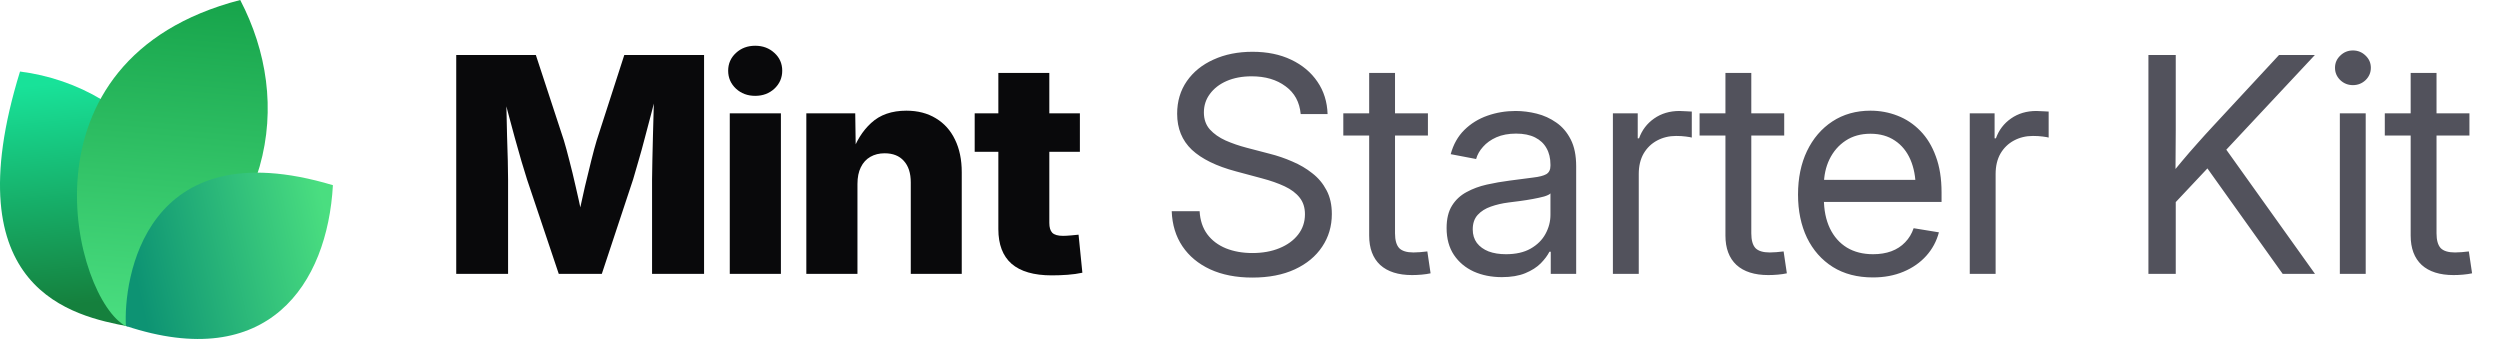
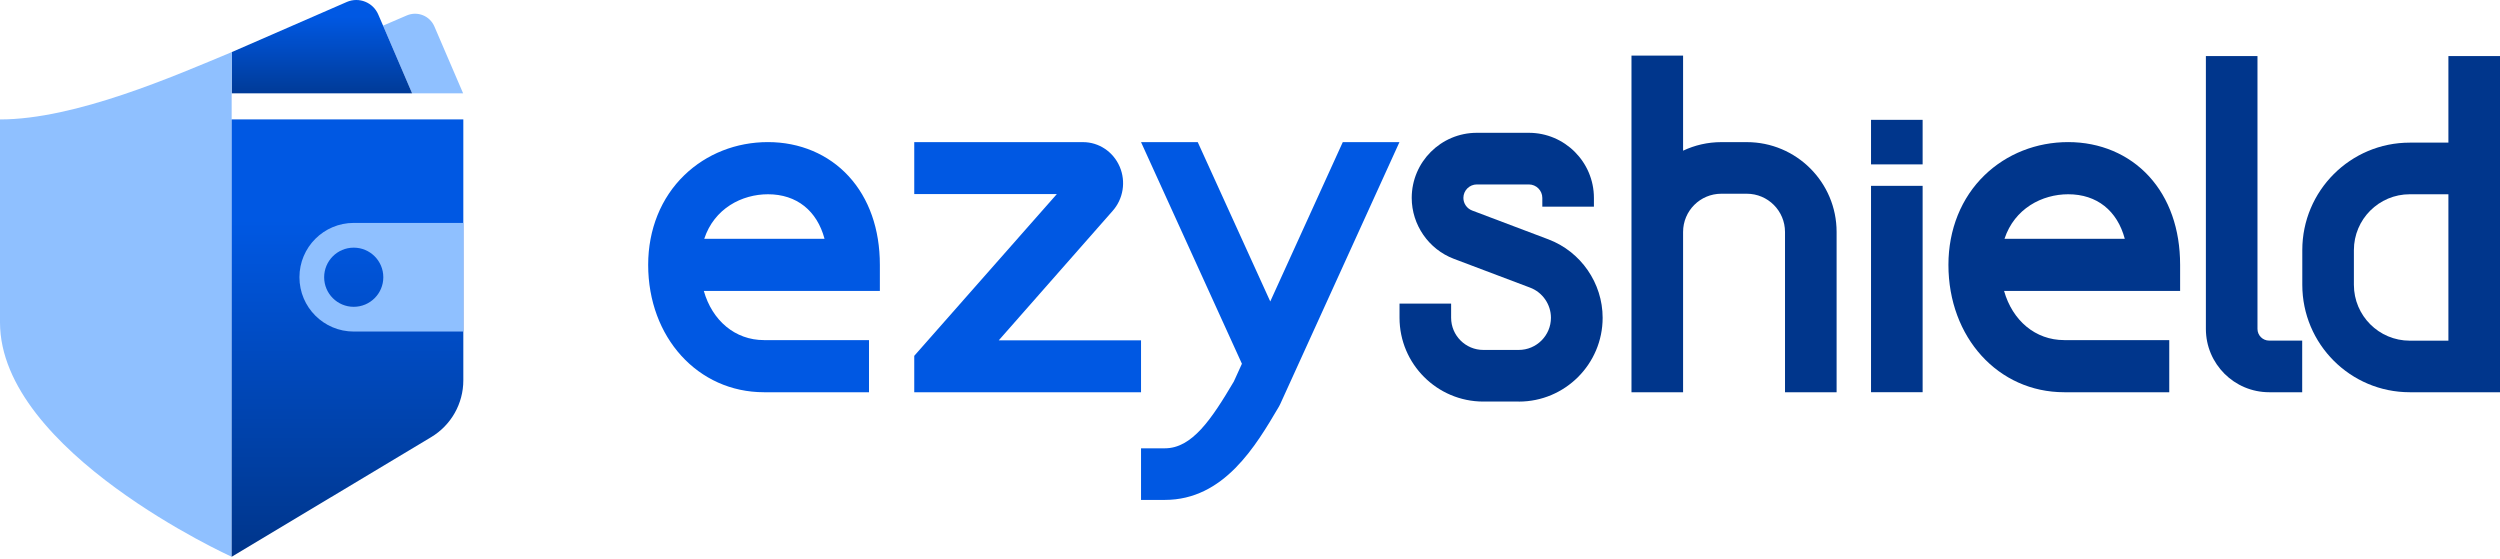
- <svg xmlns="http://www.w3.org/2000/svg" width="177" height="24" viewBox="0 0 177 24" fill="none">
-   <path d="M9.061 23.108C5.268 22.377 -3.391 20.627 1.417 5.064C9.634 6.099 16.973 14.064 9.061 23.108Z" fill="url(#paint0_linear_17557_2020)" />
-   <path d="M8.919 23.094C5.276 21.222 0.784 4.209 17.007 0C20.757 7.193 19.621 16.545 8.919 23.094Z" fill="url(#paint1_linear_17557_2020)" />
-   <path d="M8.914 23.079C8.735 19.882 10.159 9.085 23.57 13.111C23.181 20.123 18.984 26.418 8.914 23.079Z" fill="url(#paint2_linear_17557_2020)" />
-   <path d="M32.301 19.392V3.894H37.938L39.925 9.948C40.036 10.315 40.164 10.787 40.31 11.362C40.462 11.938 40.611 12.552 40.757 13.204C40.91 13.855 41.048 14.483 41.173 15.086C41.305 15.682 41.412 16.192 41.495 16.615H40.695C40.771 16.192 40.871 15.682 40.996 15.086C41.128 14.49 41.267 13.866 41.412 13.214C41.565 12.562 41.714 11.948 41.86 11.373C42.005 10.79 42.133 10.315 42.244 9.948L44.2 3.894H49.848V19.392H46.166V12.704C46.166 12.357 46.173 11.917 46.187 11.383C46.2 10.849 46.214 10.27 46.228 9.646C46.249 9.022 46.266 8.391 46.28 7.753C46.301 7.115 46.311 6.519 46.311 5.964H46.623C46.485 6.561 46.332 7.181 46.166 7.826C45.999 8.471 45.833 9.102 45.666 9.719C45.507 10.336 45.351 10.901 45.198 11.414C45.053 11.928 44.928 12.357 44.824 12.704L42.608 19.392H39.561L37.314 12.704C37.203 12.357 37.072 11.928 36.919 11.414C36.773 10.901 36.614 10.34 36.441 9.729C36.274 9.112 36.104 8.481 35.931 7.836C35.764 7.192 35.608 6.567 35.463 5.964H35.827C35.834 6.512 35.844 7.105 35.858 7.743C35.872 8.374 35.886 9.005 35.9 9.636C35.92 10.26 35.938 10.839 35.952 11.373C35.965 11.907 35.972 12.351 35.972 12.704V19.392H32.301ZM51.668 19.392V8.024H55.288V19.392H51.668ZM53.468 6.786C52.927 6.786 52.473 6.616 52.105 6.276C51.738 5.93 51.554 5.507 51.554 5.007C51.554 4.508 51.738 4.088 52.105 3.749C52.473 3.409 52.927 3.239 53.468 3.239C54.009 3.239 54.463 3.409 54.83 3.749C55.198 4.082 55.382 4.501 55.382 5.007C55.382 5.507 55.198 5.93 54.83 6.276C54.463 6.616 54.009 6.786 53.468 6.786ZM60.708 13.027V19.392H57.088V8.024H60.551L60.593 10.967H60.281C60.593 10.024 61.061 9.268 61.685 8.7C62.309 8.124 63.138 7.836 64.171 7.836C64.975 7.836 65.672 8.017 66.262 8.377C66.851 8.731 67.302 9.234 67.614 9.885C67.933 10.537 68.092 11.307 68.092 12.194V19.392H64.483V12.912C64.483 12.26 64.32 11.754 63.994 11.394C63.675 11.033 63.221 10.853 62.632 10.853C62.25 10.853 61.914 10.936 61.623 11.102C61.332 11.269 61.106 11.515 60.947 11.841C60.787 12.16 60.708 12.555 60.708 13.027ZM76.456 8.024V10.749H69.008V8.024H76.456ZM70.683 5.163H74.292V15.783C74.292 16.102 74.361 16.334 74.5 16.48C74.646 16.625 74.899 16.698 75.259 16.698C75.405 16.698 75.596 16.688 75.831 16.667C76.074 16.646 76.251 16.629 76.362 16.615L76.632 19.309C76.313 19.378 75.963 19.427 75.582 19.455C75.207 19.482 74.836 19.496 74.469 19.496C73.2 19.496 72.25 19.222 71.619 18.674C70.995 18.127 70.683 17.308 70.683 16.22V5.163Z" fill="#09090B" />
-   <path d="M88.667 19.652C87.523 19.652 86.528 19.458 85.682 19.07C84.843 18.681 84.188 18.137 83.716 17.437C83.245 16.736 82.992 15.908 82.957 14.951H84.933C84.968 15.596 85.148 16.14 85.474 16.584C85.8 17.021 86.24 17.354 86.795 17.582C87.35 17.804 87.974 17.915 88.667 17.915C89.388 17.915 90.026 17.801 90.581 17.572C91.143 17.343 91.583 17.024 91.902 16.615C92.228 16.199 92.391 15.717 92.391 15.169C92.391 14.698 92.266 14.306 92.017 13.994C91.767 13.675 91.413 13.408 90.956 13.193C90.498 12.978 89.954 12.787 89.323 12.621L87.502 12.132C86.123 11.765 85.082 11.255 84.382 10.603C83.689 9.944 83.342 9.095 83.342 8.055C83.342 7.174 83.571 6.404 84.028 5.746C84.486 5.087 85.117 4.577 85.921 4.217C86.726 3.849 87.645 3.666 88.678 3.666C89.718 3.666 90.63 3.853 91.413 4.227C92.204 4.602 92.824 5.122 93.275 5.787C93.726 6.446 93.965 7.209 93.993 8.076H92.089C92.013 7.23 91.656 6.574 91.018 6.11C90.387 5.638 89.586 5.403 88.615 5.403C87.95 5.403 87.36 5.513 86.847 5.735C86.341 5.957 85.946 6.262 85.661 6.651C85.377 7.032 85.235 7.469 85.235 7.961C85.235 8.447 85.377 8.849 85.661 9.168C85.946 9.48 86.317 9.74 86.774 9.948C87.232 10.149 87.724 10.319 88.251 10.457L89.884 10.884C90.439 11.023 90.977 11.206 91.496 11.435C92.023 11.657 92.495 11.934 92.911 12.267C93.334 12.593 93.67 12.995 93.92 13.474C94.17 13.945 94.294 14.504 94.294 15.149C94.294 16.015 94.066 16.788 93.608 17.468C93.157 18.148 92.512 18.681 91.673 19.07C90.834 19.458 89.832 19.652 88.667 19.652ZM101.097 8.024V9.594H95.106V8.024H101.097ZM96.937 5.163H98.767V16.521C98.767 17 98.865 17.347 99.059 17.562C99.26 17.77 99.6 17.874 100.078 17.874C100.21 17.874 100.366 17.867 100.546 17.853C100.733 17.832 100.903 17.815 101.056 17.801L101.285 19.351C101.097 19.392 100.886 19.423 100.65 19.444C100.414 19.465 100.189 19.475 99.974 19.475C98.996 19.475 98.244 19.236 97.717 18.758C97.197 18.272 96.937 17.579 96.937 16.677V5.163ZM106.33 19.621C105.595 19.621 104.932 19.489 104.343 19.226C103.754 18.955 103.285 18.564 102.939 18.05C102.592 17.53 102.419 16.896 102.419 16.147C102.419 15.495 102.547 14.965 102.804 14.556C103.06 14.146 103.403 13.828 103.833 13.599C104.263 13.363 104.742 13.186 105.269 13.068C105.796 12.95 106.333 12.857 106.881 12.787C107.574 12.69 108.132 12.617 108.555 12.569C108.978 12.52 109.287 12.441 109.481 12.33C109.675 12.212 109.772 12.014 109.772 11.737V11.654C109.772 11.203 109.679 10.815 109.492 10.489C109.311 10.163 109.041 9.91 108.68 9.729C108.32 9.549 107.872 9.459 107.338 9.459C106.805 9.459 106.34 9.546 105.945 9.719C105.556 9.892 105.241 10.118 104.998 10.395C104.755 10.665 104.593 10.953 104.509 11.258L102.71 10.915C102.897 10.222 103.22 9.65 103.677 9.199C104.135 8.748 104.679 8.412 105.31 8.19C105.941 7.968 106.607 7.857 107.307 7.857C107.8 7.857 108.295 7.92 108.795 8.044C109.301 8.169 109.765 8.381 110.188 8.679C110.611 8.97 110.951 9.369 111.208 9.875C111.464 10.374 111.593 11.005 111.593 11.768V19.392H109.793V17.822H109.7C109.568 18.085 109.363 18.359 109.086 18.643C108.809 18.921 108.444 19.153 107.994 19.34C107.543 19.527 106.988 19.621 106.33 19.621ZM106.621 17.998C107.321 17.998 107.904 17.867 108.368 17.603C108.84 17.333 109.19 16.986 109.419 16.563C109.654 16.133 109.772 15.682 109.772 15.211V13.692C109.703 13.769 109.554 13.841 109.325 13.911C109.096 13.973 108.829 14.032 108.524 14.088C108.226 14.143 107.921 14.192 107.609 14.233C107.304 14.275 107.033 14.309 106.798 14.337C106.354 14.393 105.938 14.49 105.549 14.628C105.168 14.76 104.86 14.954 104.624 15.211C104.388 15.467 104.27 15.811 104.27 16.241C104.27 16.615 104.367 16.934 104.561 17.198C104.762 17.461 105.04 17.662 105.393 17.801C105.747 17.933 106.156 17.998 106.621 17.998ZM114.193 19.392V8.024H115.951V9.792H116.045C116.253 9.209 116.61 8.741 117.116 8.388C117.622 8.034 118.219 7.857 118.905 7.857C119.058 7.857 119.217 7.864 119.384 7.878C119.55 7.885 119.682 7.892 119.779 7.899V9.74C119.716 9.719 119.578 9.695 119.363 9.667C119.155 9.639 118.922 9.625 118.666 9.625C118.174 9.625 117.726 9.733 117.324 9.948C116.922 10.163 116.603 10.471 116.367 10.874C116.138 11.276 116.024 11.758 116.024 12.319V19.392H114.193ZM126.322 8.024V9.594H120.33V8.024H126.322ZM122.161 5.163H123.992V16.521C123.992 17 124.089 17.347 124.283 17.562C124.484 17.77 124.824 17.874 125.302 17.874C125.434 17.874 125.59 17.867 125.77 17.853C125.958 17.832 126.127 17.815 126.28 17.801L126.509 19.351C126.322 19.392 126.11 19.423 125.874 19.444C125.639 19.465 125.413 19.475 125.198 19.475C124.221 19.475 123.468 19.236 122.941 18.758C122.421 18.272 122.161 17.579 122.161 16.677V5.163ZM132.604 19.642C131.502 19.642 130.555 19.396 129.765 18.903C128.974 18.404 128.364 17.714 127.934 16.834C127.511 15.946 127.3 14.927 127.3 13.775C127.3 12.611 127.511 11.584 127.934 10.697C128.364 9.802 128.964 9.102 129.734 8.596C130.51 8.089 131.408 7.836 132.428 7.836C133.1 7.836 133.738 7.954 134.341 8.19C134.952 8.426 135.489 8.783 135.954 9.261C136.425 9.74 136.793 10.343 137.056 11.071C137.327 11.792 137.462 12.645 137.462 13.63V14.296H128.433V12.735H136.463L135.631 13.297C135.631 12.541 135.506 11.876 135.257 11.3C135.007 10.725 134.643 10.277 134.165 9.958C133.686 9.632 133.107 9.469 132.428 9.469C131.748 9.469 131.162 9.632 130.67 9.958C130.177 10.284 129.796 10.725 129.526 11.279C129.262 11.827 129.13 12.441 129.13 13.12V14.046C129.13 14.864 129.273 15.572 129.557 16.168C129.841 16.757 130.243 17.211 130.763 17.53C131.283 17.842 131.901 17.998 132.615 17.998C133.093 17.998 133.523 17.929 133.905 17.79C134.293 17.645 134.619 17.433 134.882 17.156C135.153 16.879 135.354 16.546 135.486 16.157L137.275 16.449C137.108 17.08 136.81 17.634 136.38 18.113C135.95 18.591 135.413 18.966 134.768 19.236C134.123 19.507 133.402 19.642 132.604 19.642ZM139.459 19.392V8.024H141.217V9.792H141.311C141.519 9.209 141.876 8.741 142.382 8.388C142.888 8.034 143.485 7.857 144.171 7.857C144.324 7.857 144.483 7.864 144.649 7.878C144.816 7.885 144.948 7.892 145.045 7.899V9.74C144.982 9.719 144.844 9.695 144.629 9.667C144.421 9.639 144.188 9.625 143.932 9.625C143.439 9.625 142.992 9.733 142.59 9.948C142.188 10.163 141.869 10.471 141.633 10.874C141.404 11.276 141.29 11.758 141.29 12.319V19.392H139.459ZM153.429 14.961V12.715C153.783 12.257 154.136 11.82 154.49 11.404C154.844 10.981 155.204 10.565 155.572 10.156C155.939 9.74 156.314 9.327 156.695 8.918L161.355 3.894H163.893L157.277 10.967H157.184L153.429 14.961ZM152.108 19.392V3.894H154.043V9.241L154.022 12.559L154.043 13.505V19.392H152.108ZM161.615 19.392L155.967 11.477L157.173 9.969L163.903 19.392H161.615ZM165.661 19.392V8.024H167.492V19.392H165.661ZM166.587 6.027C166.24 6.027 165.942 5.909 165.692 5.673C165.443 5.43 165.318 5.139 165.318 4.799C165.318 4.459 165.443 4.172 165.692 3.936C165.942 3.693 166.24 3.572 166.587 3.572C166.934 3.572 167.232 3.693 167.482 3.936C167.731 4.172 167.856 4.459 167.856 4.799C167.856 5.139 167.731 5.43 167.482 5.673C167.232 5.909 166.934 6.027 166.587 6.027ZM174.836 8.024V9.594H168.844V8.024H174.836ZM170.675 5.163H172.506V16.521C172.506 17 172.603 17.347 172.797 17.562C172.998 17.77 173.338 17.874 173.816 17.874C173.948 17.874 174.104 17.867 174.284 17.853C174.472 17.832 174.641 17.815 174.794 17.801L175.023 19.351C174.836 19.392 174.624 19.423 174.388 19.444C174.153 19.465 173.927 19.475 173.712 19.475C172.735 19.475 171.982 19.236 171.455 18.758C170.935 18.272 170.675 17.579 170.675 16.677V5.163Z" fill="#52525C" />
+ <svg xmlns="http://www.w3.org/2000/svg" width="905" height="202" viewBox="0 0 905 202" fill="none">
+   <path d="M413.053 123.19V141.99H330.959V128.816L382.579 70.251H330.959V51.452H392.063C397.798 51.452 403 54.936 405.322 60.319C407.645 65.703 406.641 71.993 402.782 76.336L361.553 123.202H413.065L413.053 123.19Z" fill="#0058E3" />
+   <path d="M506.615 51.451H486.086L459.834 109.132L433.582 51.451H413.053L449.575 131.682L446.648 138.106C438.542 151.837 431.513 162.289 421.666 162.289H413.053V180.968H421.666C443.091 180.968 454.596 161.43 462.991 147.155C463.161 146.877 463.306 146.586 463.439 146.284L506.603 51.439L506.615 51.451Z" fill="#0058E3" />
+   <path d="M695.99 43.382H677.312V59.508H695.99V43.382Z" fill="#00368C" />
+   <path d="M695.99 67.275H677.312V141.977H695.99V67.275Z" fill="#00368C" />
+   <path d="M833.407 141.989H821.454C808.8 141.989 798.529 131.731 798.529 119.065V20.3H817.208V119.065C817.208 121.411 819.107 123.299 821.442 123.299H833.394V141.977L833.407 141.989Z" fill="#00368C" />
+   <path d="M905 141.989H872.337C850.851 141.989 833.431 124.569 833.431 103.084V90.538C833.431 69.053 850.851 51.633 872.337 51.633H886.321V20.3H905V141.989ZM872.337 70.323C861.171 70.323 852.109 79.372 852.109 90.551V103.096C852.109 114.262 861.158 123.323 872.337 123.323H886.321V70.336H872.337V70.323Z" fill="#00368C" />
+   <path d="M785.258 141.989H747.26C723.355 141.989 705.33 122.161 705.33 95.873C705.33 83.074 709.987 71.545 718.456 63.379C726.44 55.685 737.183 51.439 748.7 51.439C760.217 51.439 770.596 55.83 777.915 63.791C785.295 71.835 789.202 82.929 789.202 95.873V105.309H725.472C728.509 116.016 736.759 123.117 747.272 123.117H785.271V141.989H785.258ZM725.63 86.437H769.169C766.459 76.299 759.116 70.323 748.7 70.323C739.276 70.323 729.271 75.428 725.63 86.437Z" fill="#00368C" />
+   <path d="M314.566 141.989H276.568C252.663 141.989 234.638 122.161 234.638 95.873C234.638 83.074 239.295 71.545 247.764 63.379C255.748 55.685 266.491 51.439 278.007 51.439C289.524 51.439 299.904 55.83 307.223 63.791C314.603 71.835 318.51 82.929 318.51 95.873V105.309H254.78C257.817 116.016 266.067 123.117 276.58 123.117H314.578V141.989H314.566ZM254.937 86.437H298.477C295.767 76.299 288.423 70.323 278.007 70.323C268.583 70.323 258.579 75.428 254.937 86.437Z" fill="#0058E3" />
+   <path d="M632.333 51.451H623.115C618.167 51.451 613.485 52.564 609.275 54.548V20.119H590.596V141.99H609.275V83.97C609.275 76.324 615.469 70.13 623.115 70.13H632.333C639.979 70.13 646.173 76.324 646.173 83.97V141.99H664.851V83.97C664.851 66.005 650.286 51.451 632.333 51.451Z" fill="#00368C" />
+   <path d="M549.803 145.365H536.968C520.237 145.365 506.627 131.755 506.627 115.024V109.895H525.306V115.024C525.306 121.448 530.532 126.674 536.956 126.674H549.791C556.215 126.674 561.441 121.448 561.441 115.024C561.441 110.209 558.417 105.83 553.904 104.124L526.274 93.684C517.164 90.236 511.043 81.381 511.043 71.642C511.043 58.649 521.616 48.076 534.609 48.076H553.433C566.425 48.076 576.999 58.649 576.999 71.642V74.824H558.32V71.642C558.32 68.957 556.13 66.767 553.445 66.767H534.621C531.935 66.767 529.746 68.957 529.746 71.642C529.746 73.662 531.016 75.489 532.903 76.203L560.546 86.655C572.281 91.095 580.156 102.491 580.156 115.036C580.156 131.767 566.546 145.377 549.816 145.377L549.803 145.365Z" fill="#00368C" />
+   <path d="M167.645 33.778H149.182L138.671 9.282L147.253 5.591C151.12 3.928 155.599 5.719 157.252 9.587L167.645 33.778Z" fill="#8FC0FF" />
+   <path d="M149.182 33.778H83.862V18.878L125.571 0.7C129.961 -1.18 135.049 0.857 136.929 5.247L138.671 9.282L149.182 33.778Z" fill="url(#paint0_linear_6558_41)" />
+   <path d="M0 43.236V116.695C0 163.562 83.862 201.551 83.862 201.551V18.878C63.529 27.322 27.409 43.236 0 43.236Z" fill="#8FC0FF" />
+   <path d="M167.724 43.236V137.698C167.724 146.112 163.305 153.917 156.091 158.237L83.862 201.551V43.226H167.724V43.236Z" fill="url(#paint1_linear_6558_41)" />
+   <path d="M128.061 80.694C117.206 80.694 108.397 89.502 108.397 100.358C108.397 111.223 117.206 120.022 128.061 120.022H167.724V80.694H128.061ZM128.051 111.066C122.136 111.066 117.344 106.273 117.344 100.358C117.344 94.443 122.136 89.65 128.051 89.65C133.966 89.65 138.759 94.443 138.759 100.358C138.759 106.273 133.966 111.066 128.051 111.066Z" fill="#8FC0FF" />
  <defs>
-     <linearGradient id="paint0_linear_17557_2020" x1="3.776" y1="5.916" x2="5.232" y2="21.559" gradientUnits="userSpaceOnUse">
-       <stop stop-color="#18E299" />
-       <stop offset="1" stop-color="#15803D" />
+     <linearGradient id="paint0_linear_6558_41" x1="116.517" y1="38.138" x2="116.517" y2="5.955" gradientUnits="userSpaceOnUse">
+       <stop stop-color="#00368C" />
+       <stop offset="1" stop-color="#0058E3" />
    </linearGradient>
-     <linearGradient id="paint1_linear_17557_2020" x1="12.171" y1="-0.718" x2="10.19" y2="22.983" gradientUnits="userSpaceOnUse">
-       <stop stop-color="#16A34A" />
-       <stop offset="1" stop-color="#4ADE80" />
-     </linearGradient>
-     <linearGradient id="paint2_linear_17557_2020" x1="23.133" y1="15.353" x2="9.338" y2="18.52" gradientUnits="userSpaceOnUse">
-       <stop stop-color="#4ADE80" />
-       <stop offset="1" stop-color="#0D9373" />
+     <linearGradient id="paint1_linear_6558_41" x1="125.788" y1="198.864" x2="125.788" y2="79.661" gradientUnits="userSpaceOnUse">
+       <stop stop-color="#00368C" />
+       <stop offset="1" stop-color="#0058E3" />
    </linearGradient>
  </defs>
</svg>
